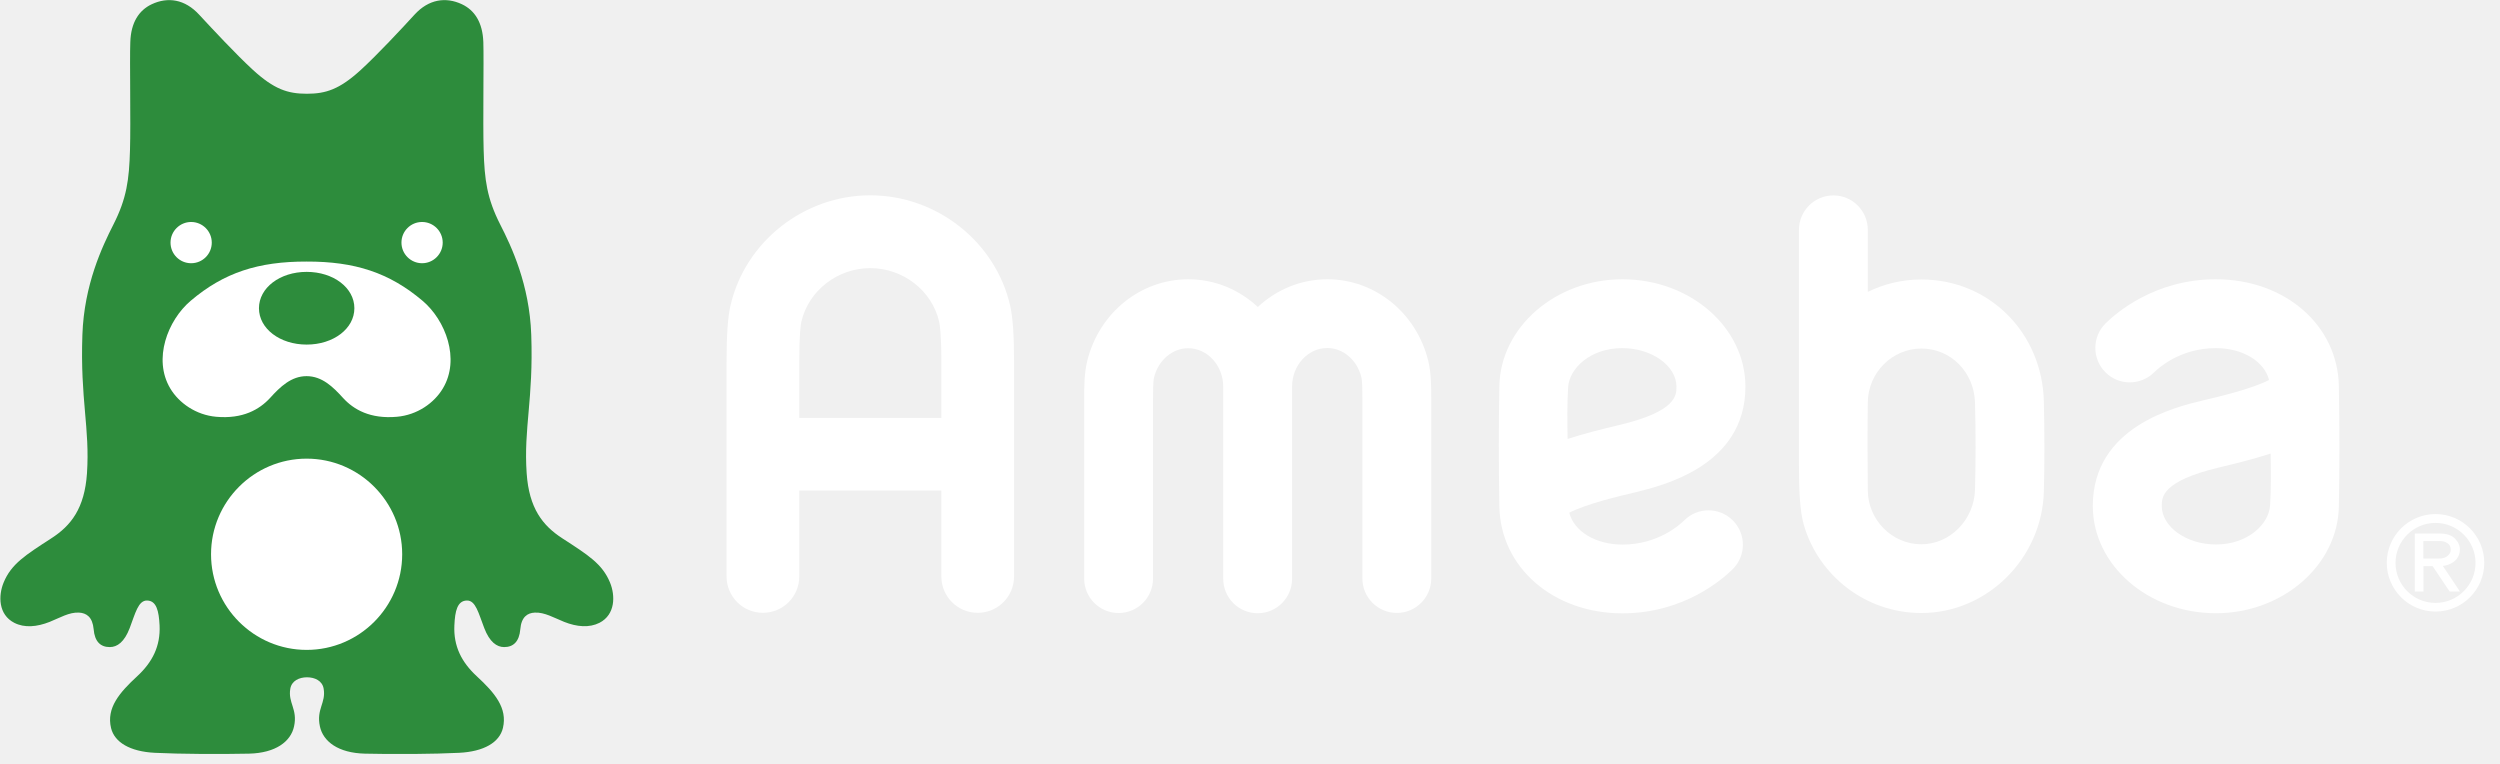
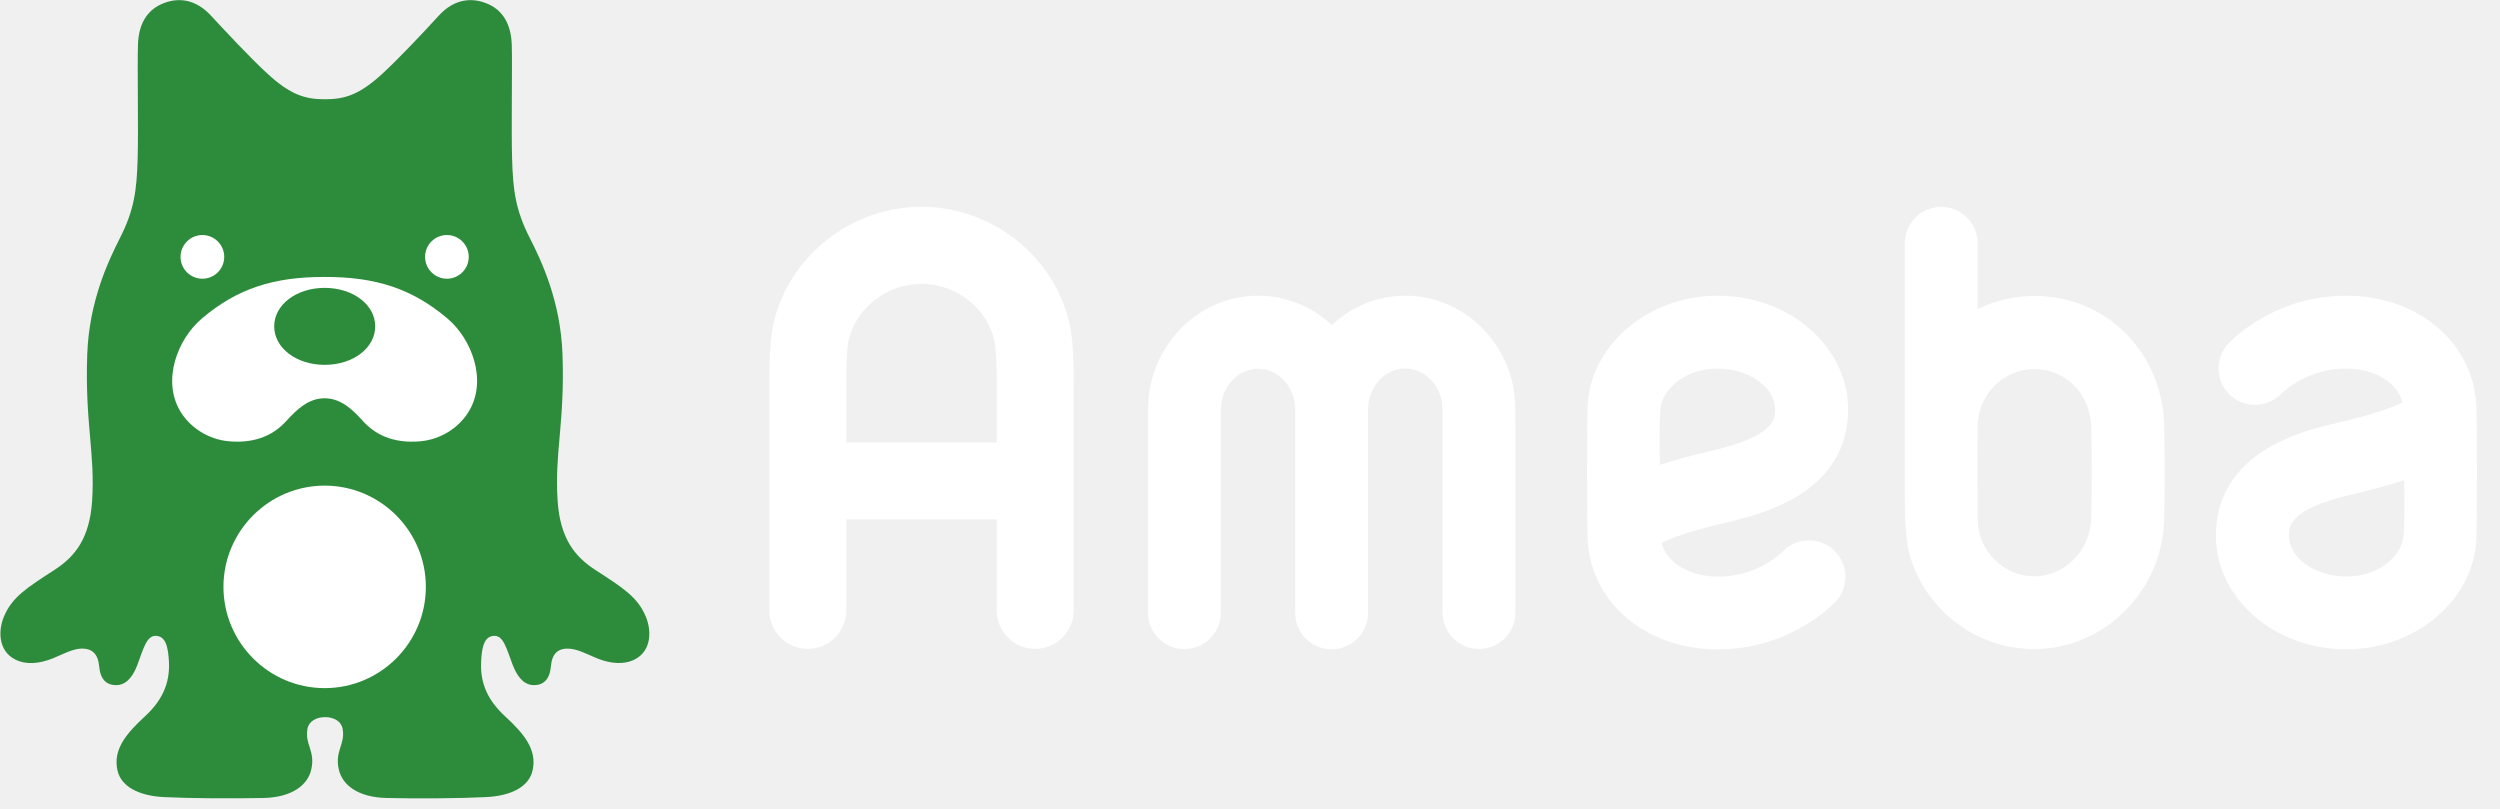
- <svg xmlns="http://www.w3.org/2000/svg" fill="none" height="44" viewBox="0 0 144 44" width="144">
+ <svg xmlns="http://www.w3.org/2000/svg" fill="none" height="44" viewBox="0 0 136 44" width="136">
  <clipPath id="a">
    <path d="m0 0h143.094v43.428h-143.094z" />
  </clipPath>
  <g clip-path="url(#a)">
    <path d="m35.136 33.552c-.444-1.074-1.254-1.578-2.754-2.55-1.128-.732-1.908-1.728-2.046-3.738-.18-2.616.396-4.236.264-7.986-.102-2.892-1.14-5.076-1.788-6.348-.762-1.5-.906-2.568-.954-4.302-.048-1.584.018-5.106-.018-6.21-.042-1.11-.486-1.824-1.242-2.178-.918-.426-1.902-.294-2.724.606-.756.828-2.136 2.304-3.078 3.168-1.236 1.134-2.028 1.386-3.12 1.386-1.098 0-1.884-.252-3.12-1.386-.948-.87-2.322-2.346-3.084-3.168-.828-.9-1.806-1.032-2.724-.606-.756.354-1.206 1.068-1.242 2.178-.042 1.104.03 4.626-.018 6.21-.048 1.734-.192 2.802-.954 4.302-.648 1.278-1.686 3.462-1.788 6.348-.132 3.75.438 5.37.264 7.986-.138 2.01-.912 3.006-2.046 3.738-1.5.972-2.31 1.476-2.754 2.55-.312.756-.312 1.848.612 2.322.588.3 1.296.24 2.04-.054.57-.228 1.134-.57 1.692-.534.426.024.774.252.84.954.06.726.402 1.032.93 1.032.432 0 .84-.294 1.146-1.092.324-.852.492-1.602 1.002-1.59.546.012.678.606.72 1.434.054 1.194-.408 2.112-1.29 2.928-1.02.942-1.782 1.824-1.506 2.982.198.822 1.092 1.356 2.52 1.428 1.434.072 3.792.084 5.43.048 1.53-.036 2.406-.696 2.592-1.572.216-.996-.36-1.35-.216-2.172.078-.45.51-.654.96-.654s.882.198.96.654c.144.822-.432 1.176-.216 2.172.186.876 1.062 1.536 2.592 1.572 1.638.042 4.002.024 5.43-.048s2.322-.6 2.52-1.428c.276-1.158-.486-2.04-1.506-2.982-.882-.816-1.344-1.734-1.29-2.928.036-.828.168-1.422.72-1.434.51-.012.672.738 1.002 1.59.306.798.72 1.092 1.146 1.092.528 0 .87-.312.93-1.032.06-.702.408-.936.834-.954.558-.03 1.122.306 1.692.534.738.294 1.452.348 2.034.054.918-.474.918-1.566.606-2.322z" fill="#2d8c3c" />
    <path d="m11.01 15.162c.66 0 1.188-.534 1.188-1.188s-.534-1.188-1.188-1.188-1.188.534-1.188 1.188.528 1.188 1.188 1.188z" fill="#fff" />
    <path d="m24.342 17.328c-1.92-1.626-3.9-2.268-6.678-2.262-2.778-.006-4.764.63-6.684 2.262-1.32 1.122-2.178 3.354-1.176 5.04.504.852 1.494 1.536 2.646 1.638 1.536.138 2.496-.42 3.108-1.086.582-.642 1.218-1.254 2.1-1.254.888 0 1.518.612 2.1 1.254.612.672 1.572 1.224 3.108 1.086 1.158-.102 2.142-.786 2.646-1.638 1.008-1.686.15-3.924-1.17-5.04z" fill="#fff" />
    <path d="m17.664 26.418c-3.036 0-5.508 2.472-5.508 5.508s2.472 5.508 5.508 5.508 5.502-2.472 5.502-5.508-2.472-5.508-5.502-5.508z" fill="#fff" />
    <path d="m24.312 15.162c.654 0 1.188-.534 1.188-1.188s-.534-1.188-1.188-1.188c-.66 0-1.188.534-1.188 1.188s.534 1.188 1.188 1.188z" fill="#fff" />
    <path d="m17.664 15.66c-1.542 0-2.748.918-2.748 2.094s1.206 2.094 2.748 2.094 2.748-.918 2.748-2.094-1.206-2.094-2.748-2.094z" fill="#2d8c3c" />
    <g fill="#fff">
      <path d="m50.13 11.25c-3.822 0-7.206 2.67-8.052 6.342-.156.684-.228 1.692-.228 3.27v12.342c0 1.158.936 2.094 2.094 2.094s2.094-.936 2.094-2.094v-4.95h8.184v4.95c0 1.158.936 2.094 2.094 2.094s2.094-.936 2.094-2.094v-12.342c0-1.572-.072-2.58-.228-3.27-.846-3.672-4.236-6.342-8.052-6.342zm-4.092 12.816v-3.204c0-1.626.084-2.172.12-2.328.414-1.794 2.082-3.09 3.972-3.09s3.558 1.302 3.966 3.09c.036.162.126.708.126 2.334v3.204h-8.184z" />
      <path d="m117.726 23.13c-.09-3.96-3.144-7.032-7.056-7.032-1.104 0-2.154.258-3.084.714v-3.57c0-1.098-.888-1.986-1.98-1.986-1.098 0-1.986.888-1.986 1.986v13.566c0 1.38.048 2.628.282 3.432.852 2.928 3.57 5.07 6.768 5.07 3.78 0 6.948-3.138 7.056-6.996.042-1.548.042-3.414 0-5.184zm-3.966 5.076c-.048 1.734-1.434 3.144-3.09 3.144-1.698 0-3.066-1.41-3.084-3.084-.018-1.692-.024-3.438 0-5.106.018-1.674 1.386-3.084 3.084-3.084 1.71 0 3.042 1.374 3.09 3.114.048 1.728.042 3.546 0 5.016z" />
      <path d="m76.458 16.086c-1.542 0-2.946.606-4.008 1.596-1.062-.99-2.466-1.596-4.008-1.596-2.736 0-5.13 1.926-5.814 4.692-.18.72-.18 1.53-.18 2.238v10.308c0 1.098.888 1.986 1.986 1.986 1.092 0 1.98-.888 1.98-1.986v-10.308c0-.414 0-1.032.06-1.278.246-.99 1.056-1.68 1.962-1.68 1.116 0 2.022.996 2.022 2.226v11.052c0 1.098.888 1.986 1.986 1.986 1.092 0 1.98-.888 1.98-1.986v-11.064c0-1.224.906-2.226 2.028-2.226.912 0 1.716.69 1.962 1.68.06.246.06.87.06 1.278v10.314c0 1.098.888 1.986 1.986 1.986 1.092 0 1.98-.888 1.98-1.986v-10.302c0-.714 0-1.524-.174-2.238-.684-2.766-3.072-4.692-5.808-4.692z" />
      <path d="m120.546 29.142c0 3.408 3.18 6.18 7.086 6.18 3.846 0 7.026-2.76 7.086-6.15.042-2.268.042-4.476 0-6.93-.06-3.51-3.102-6.156-7.086-6.156-3.528 0-5.76 1.956-6.36 2.55-.774.774-.774 2.028 0 2.808.774.774 2.028.774 2.808 0 .234-.234 1.494-1.392 3.552-1.392 1.56 0 2.796.768 3.066 1.836-1.026.522-2.838.948-3.81 1.176-1.566.378-6.342 1.506-6.342 6.078zm10.242-3.018c.018 1.008.03 1.998-.03 2.982-.072 1.086-1.278 2.256-3.12 2.256-1.692 0-3.12-1.014-3.12-2.22 0-.498 0-1.428 3.294-2.214 1.056-.252 2.064-.504 2.976-.804z" />
      <path d="m100.536 22.272c0-3.414-3.18-6.186-7.086-6.186-3.846 0-7.026 2.76-7.086 6.15-.042 2.274-.042 4.476 0 6.936.06 3.51 3.102 6.156 7.086 6.156 3.528 0 5.76-1.956 6.36-2.55.774-.774.774-2.028 0-2.802-.774-.774-2.028-.774-2.802 0-.234.234-1.494 1.392-3.552 1.392-1.56 0-2.796-.768-3.066-1.836 1.026-.522 2.838-.948 3.81-1.176 1.56-.39 6.336-1.518 6.336-6.084zm-10.242 3.012c-.018-1.008-.03-1.998.03-2.982.072-1.086 1.278-2.25 3.12-2.25 1.692 0 3.12 1.014 3.12 2.22 0 .498 0 1.428-3.294 2.208-1.056.252-2.058.504-2.976.804z" />
-       <path d="m140.706 32.598c.45-.048.732-.3.822-.432.108-.162.162-.33.162-.51 0-.228-.096-.444-.288-.636-.186-.192-.48-.288-.87-.288h-1.44v3.342h.498v-1.464h.528l.984 1.464h.594zm.456-.942c0 .144-.042.234-.168.354-.114.108-.288.162-.522.162h-.888v-1.008h.942c.186 0 .336.042.456.132.126.084.18.204.18.36z" />
-       <path d="m140.286 29.61c-1.548 0-2.808 1.26-2.808 2.808s1.26 2.808 2.808 2.808 2.808-1.26 2.808-2.808-1.26-2.808-2.808-2.808zm0 5.118c-1.272 0-2.304-1.032-2.304-2.304s1.032-2.304 2.304-2.304 2.304 1.032 2.304 2.304c0 1.266-1.032 2.304-2.304 2.304z" />
    </g>
  </g>
</svg>
